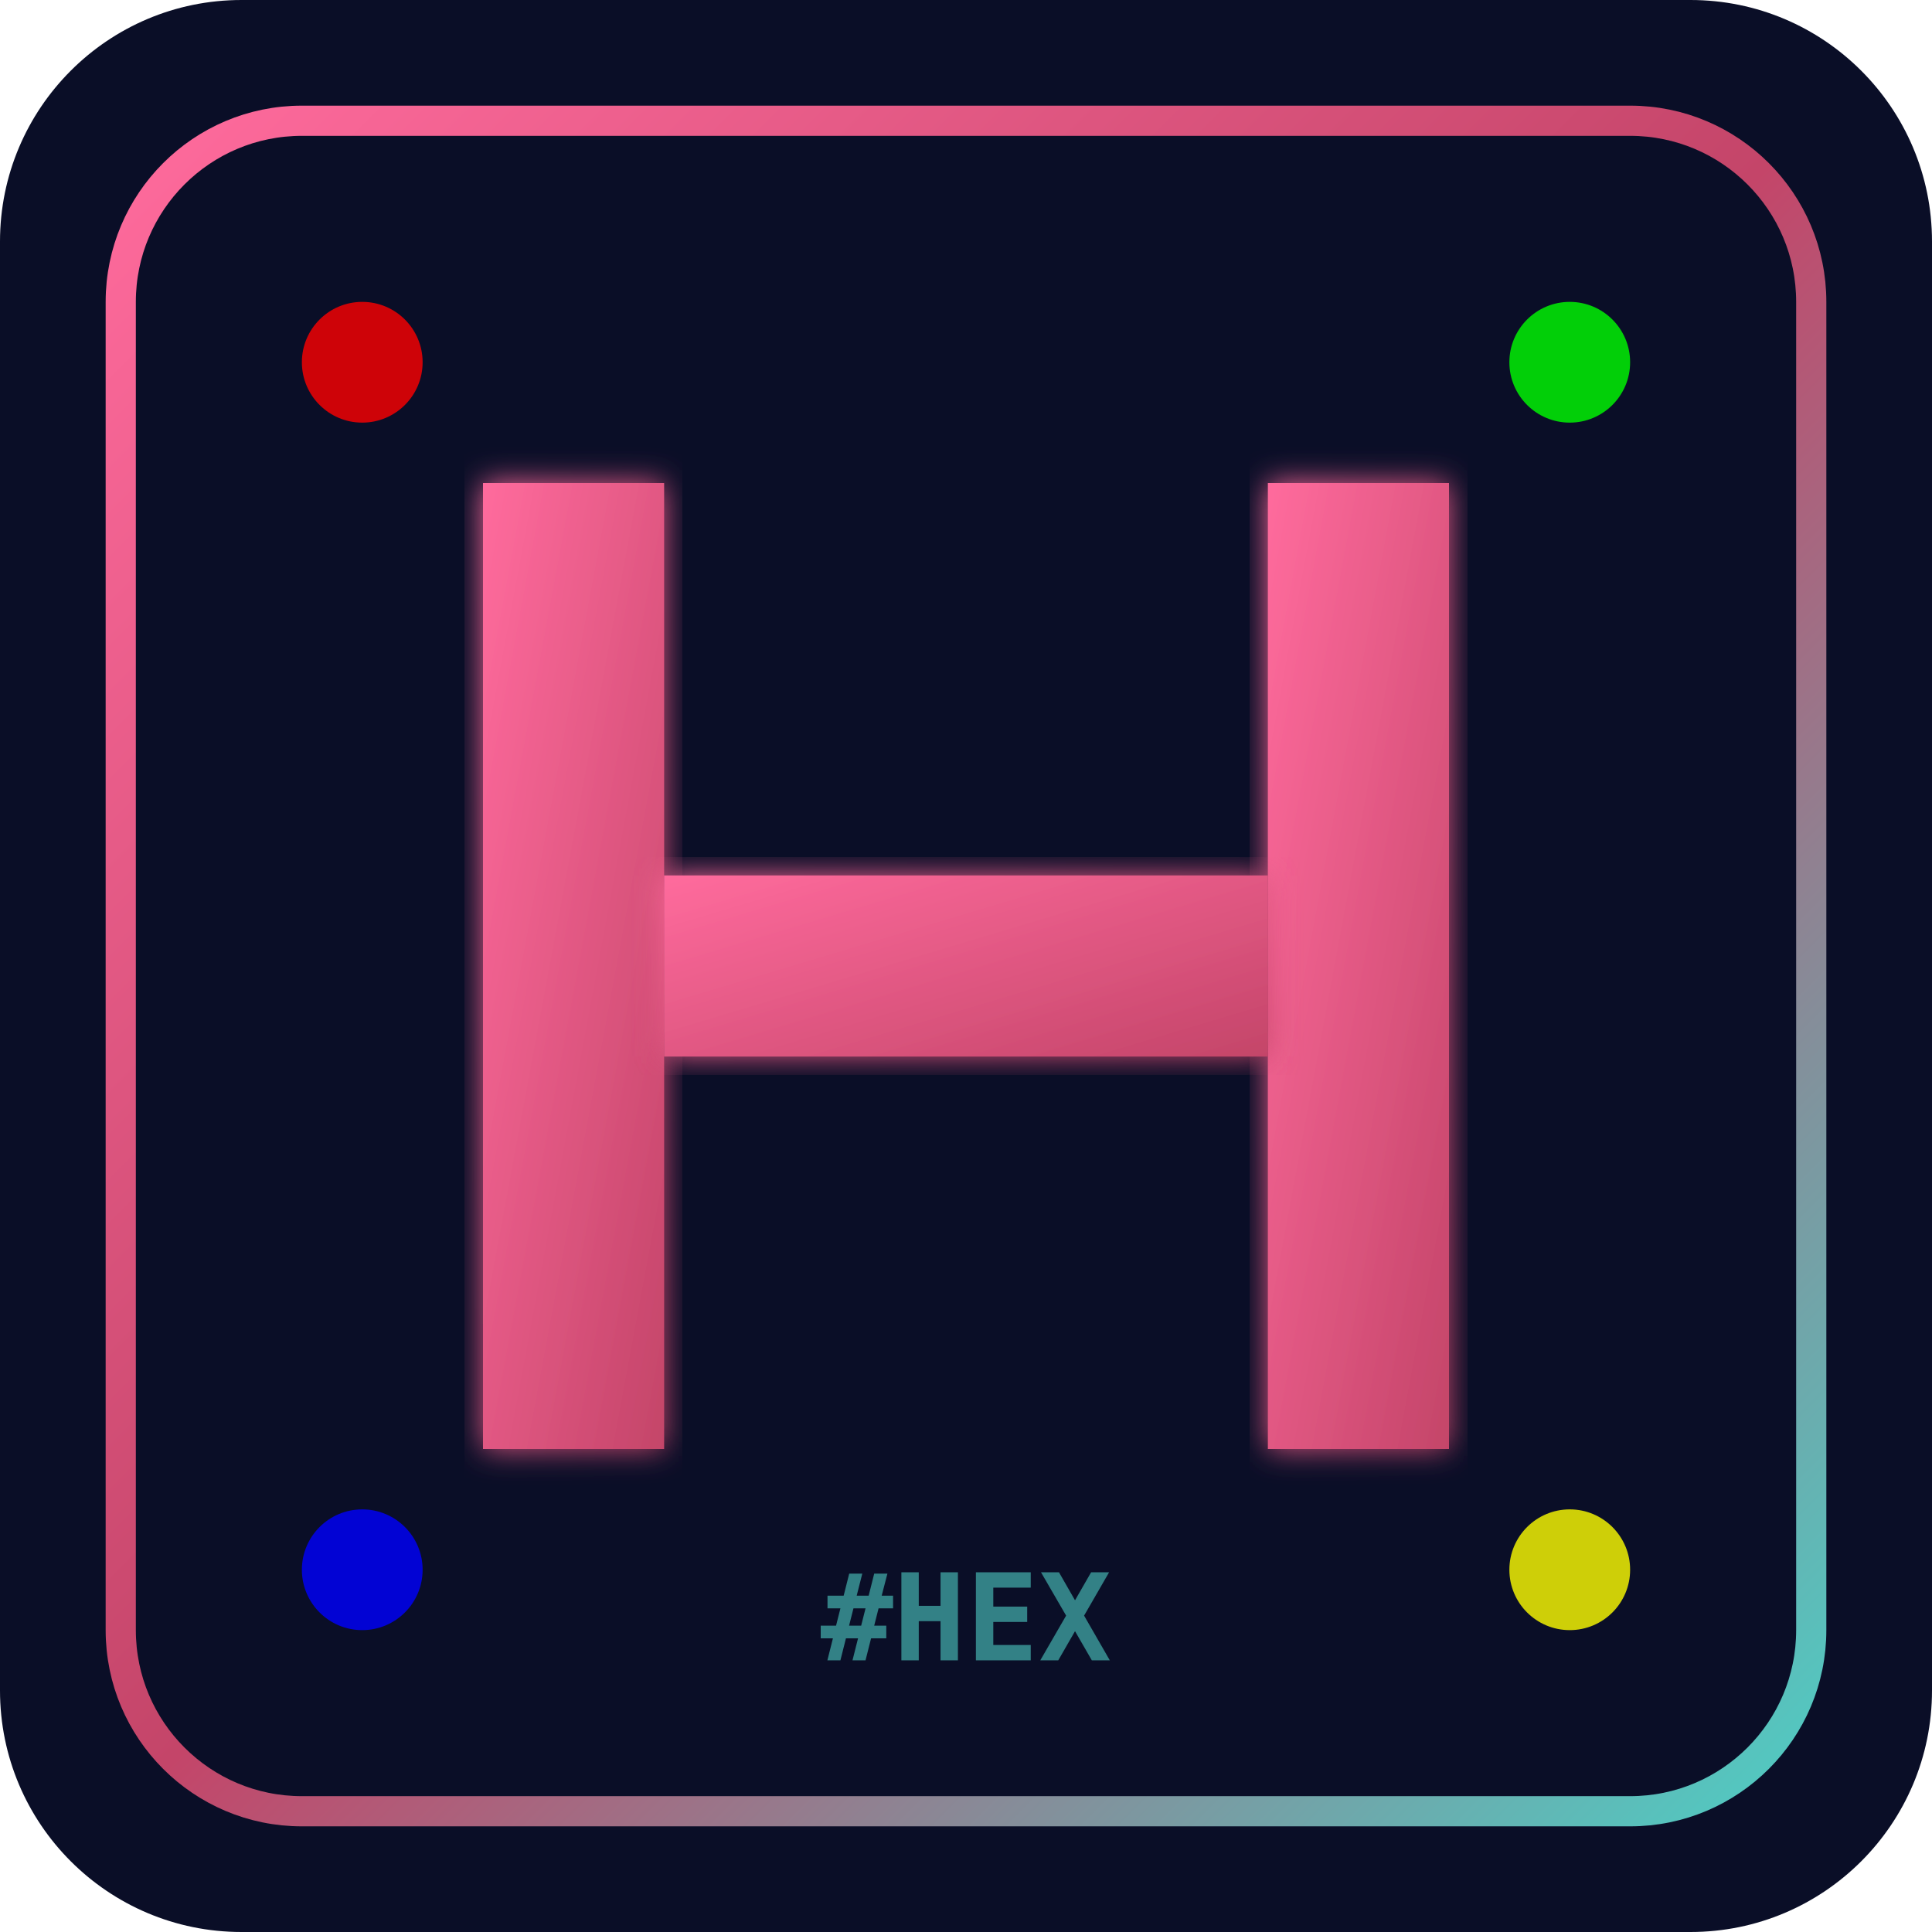
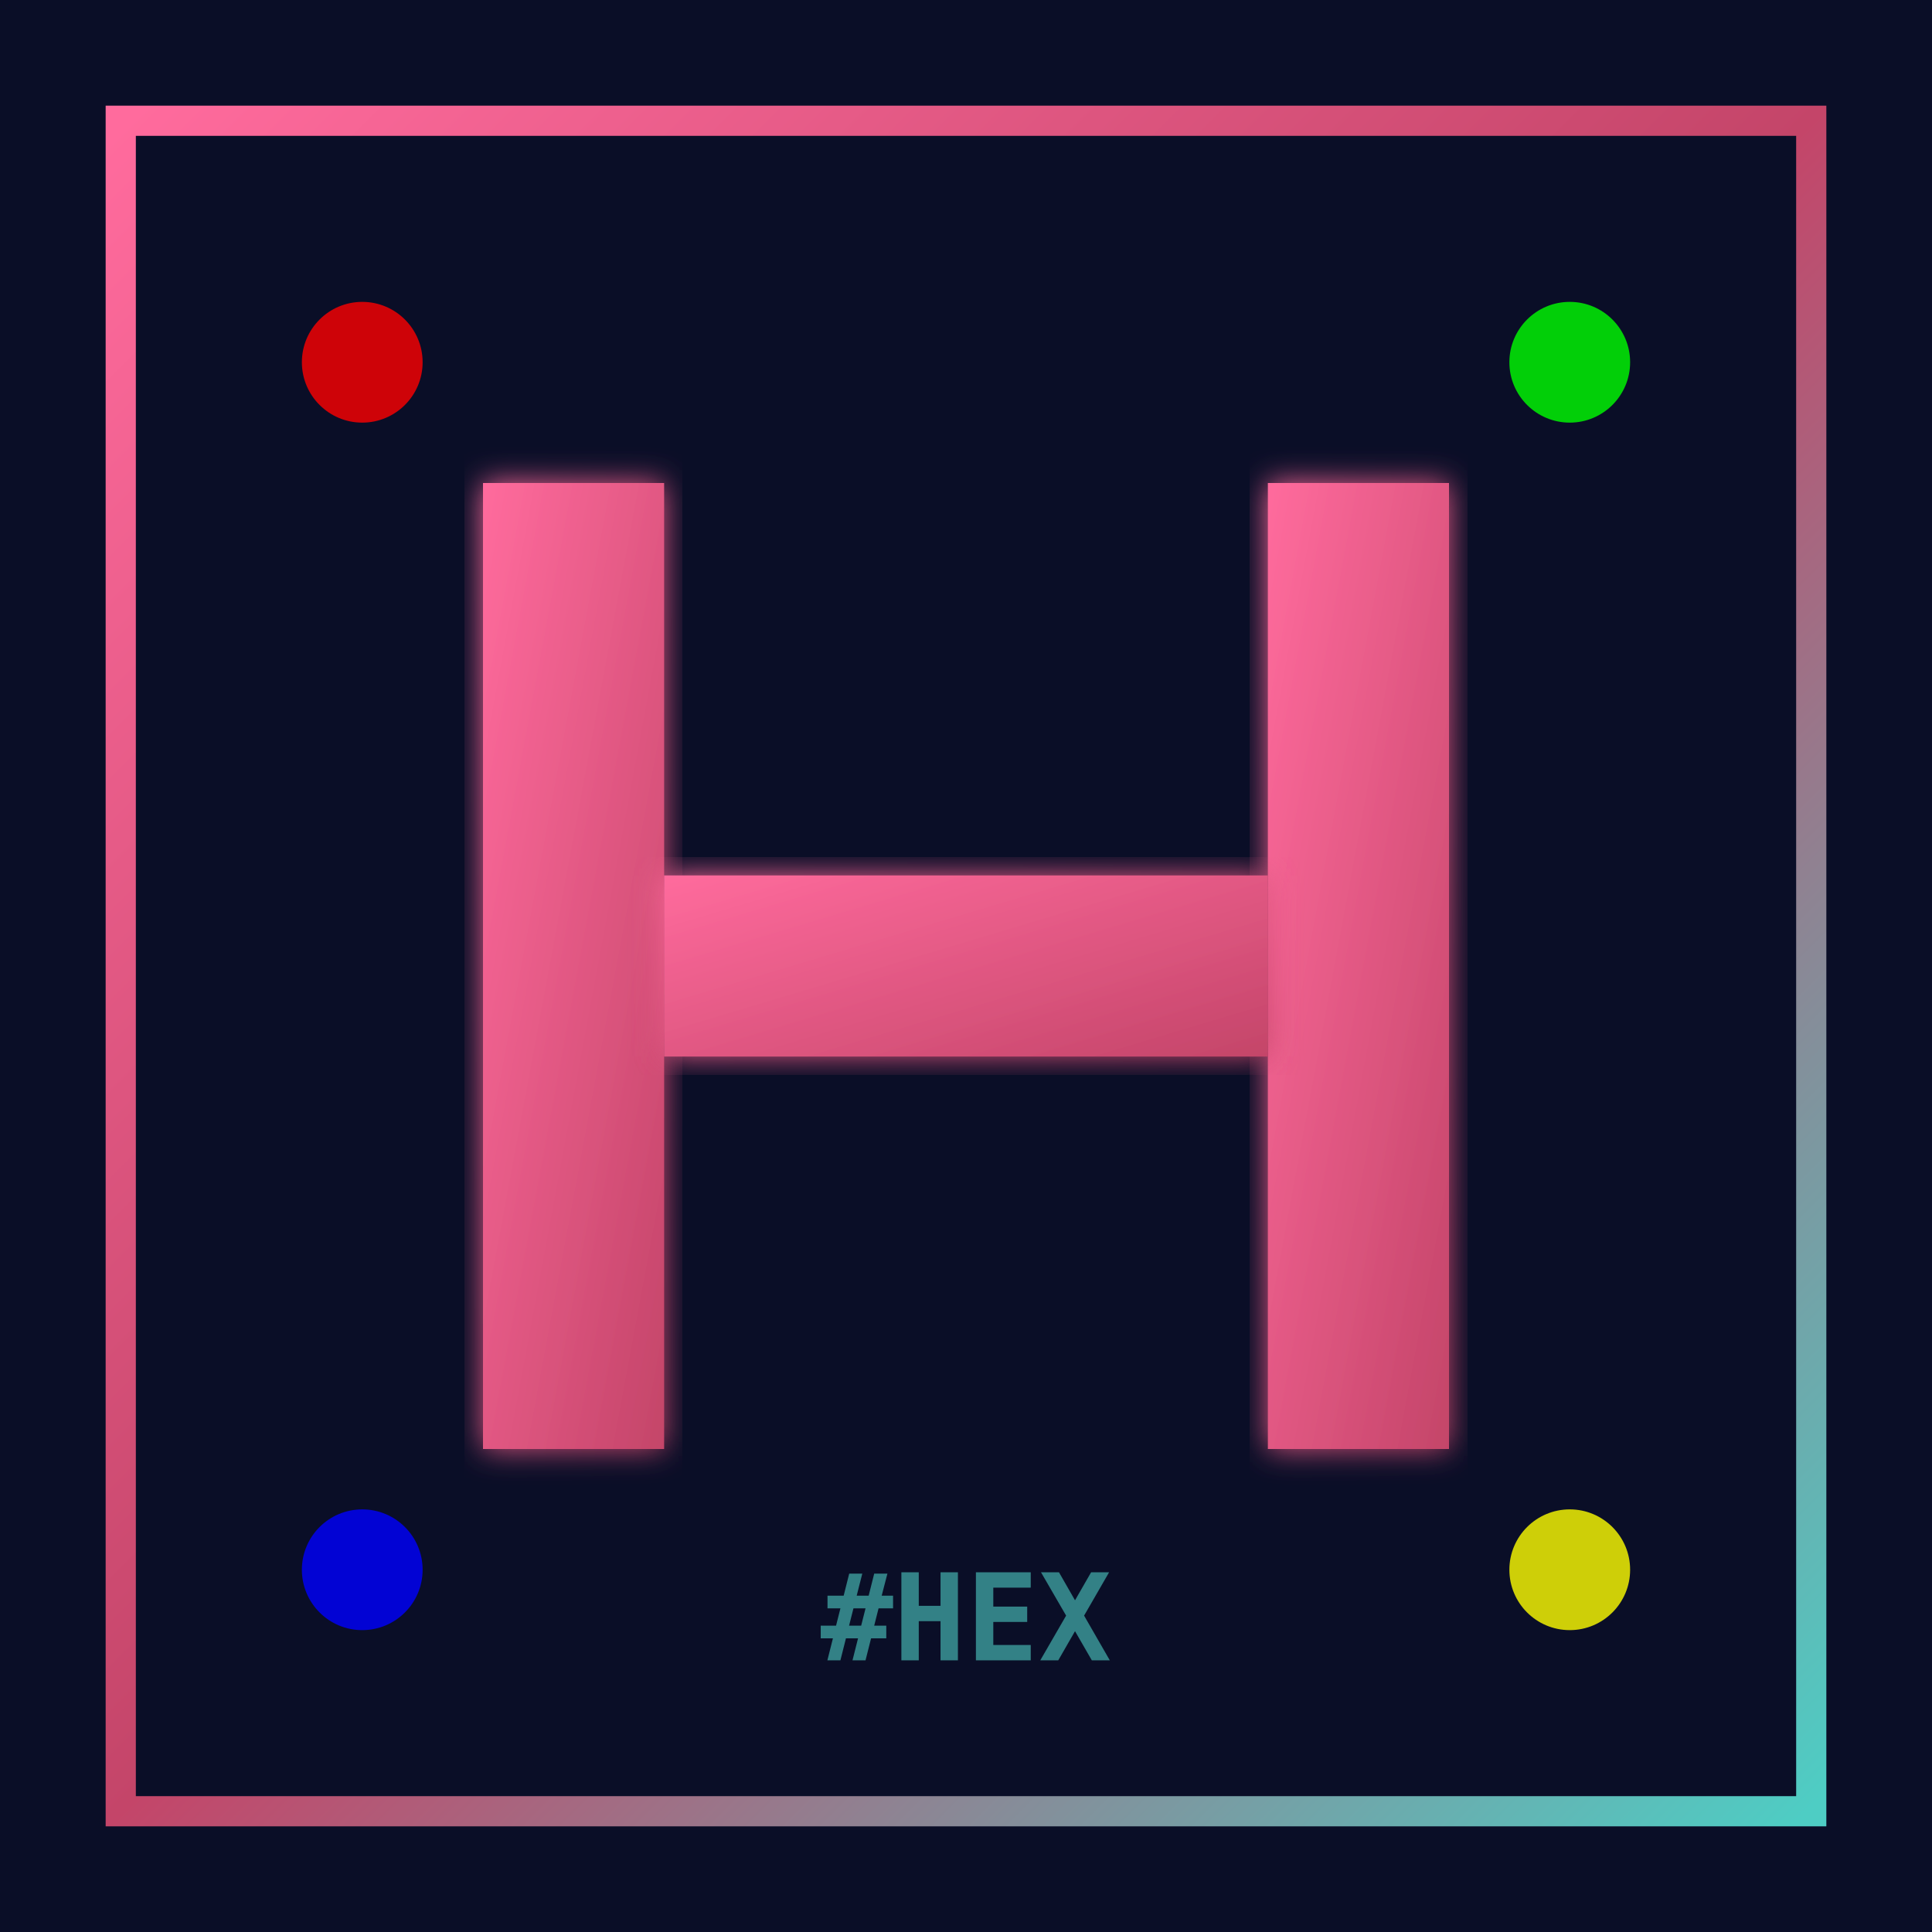
<svg xmlns="http://www.w3.org/2000/svg" width="512" height="512" viewBox="0 0 512 512">
-   <rect width="512" height="512" fill="#0a0e27" rx="64" />
+   <rect width="512" height="512" fill="#0a0e27" />
  <defs>
    <linearGradient id="borderGradient" x1="0%" y1="0%" x2="100%" y2="100%">
      <stop offset="0%" style="stop-color:#ff6b9d;stop-opacity:1" />
      <stop offset="50%" style="stop-color:#c44569;stop-opacity:1" />
      <stop offset="100%" style="stop-color:#4ecdc4;stop-opacity:1" />
    </linearGradient>
    <linearGradient id="letterGradient" x1="0%" y1="0%" x2="100%" y2="100%">
      <stop offset="0%" style="stop-color:#ff6b9d;stop-opacity:1" />
      <stop offset="100%" style="stop-color:#c44569;stop-opacity:1" />
    </linearGradient>
    <filter id="glow">
      <feGaussianBlur stdDeviation="4" result="coloredBlur" />
      <feMerge>
        <feMergeNode in="coloredBlur" />
        <feMergeNode in="SourceGraphic" />
      </feMerge>
    </filter>
  </defs>
-   <rect x="32" y="32" width="448" height="448" fill="none" stroke="url(#borderGradient)" stroke-width="8" rx="48" />
+   <rect x="32" y="32" width="448" height="448" fill="none" stroke="url(#borderGradient)" stroke-width="8" />
  <g transform="translate(128, 128)">
    <rect x="0" y="0" width="48" height="256" fill="url(#letterGradient)" filter="url(#glow)" />
    <rect x="208" y="0" width="48" height="256" fill="url(#letterGradient)" filter="url(#glow)" />
    <rect x="48" y="104" width="160" height="48" fill="url(#letterGradient)" filter="url(#glow)" />
  </g>
  <circle cx="96" cy="96" r="16" fill="#ff0000" opacity="0.8" />
  <circle cx="416" cy="96" r="16" fill="#00ff00" opacity="0.8" />
  <circle cx="96" cy="416" r="16" fill="#0000ff" opacity="0.8" />
  <circle cx="416" cy="416" r="16" fill="#ffff00" opacity="0.8" />
  <text x="256" y="440" font-family="monospace" font-size="32" font-weight="bold" fill="#4ecdc4" text-anchor="middle" opacity="0.6">#HEX</text>
</svg>
